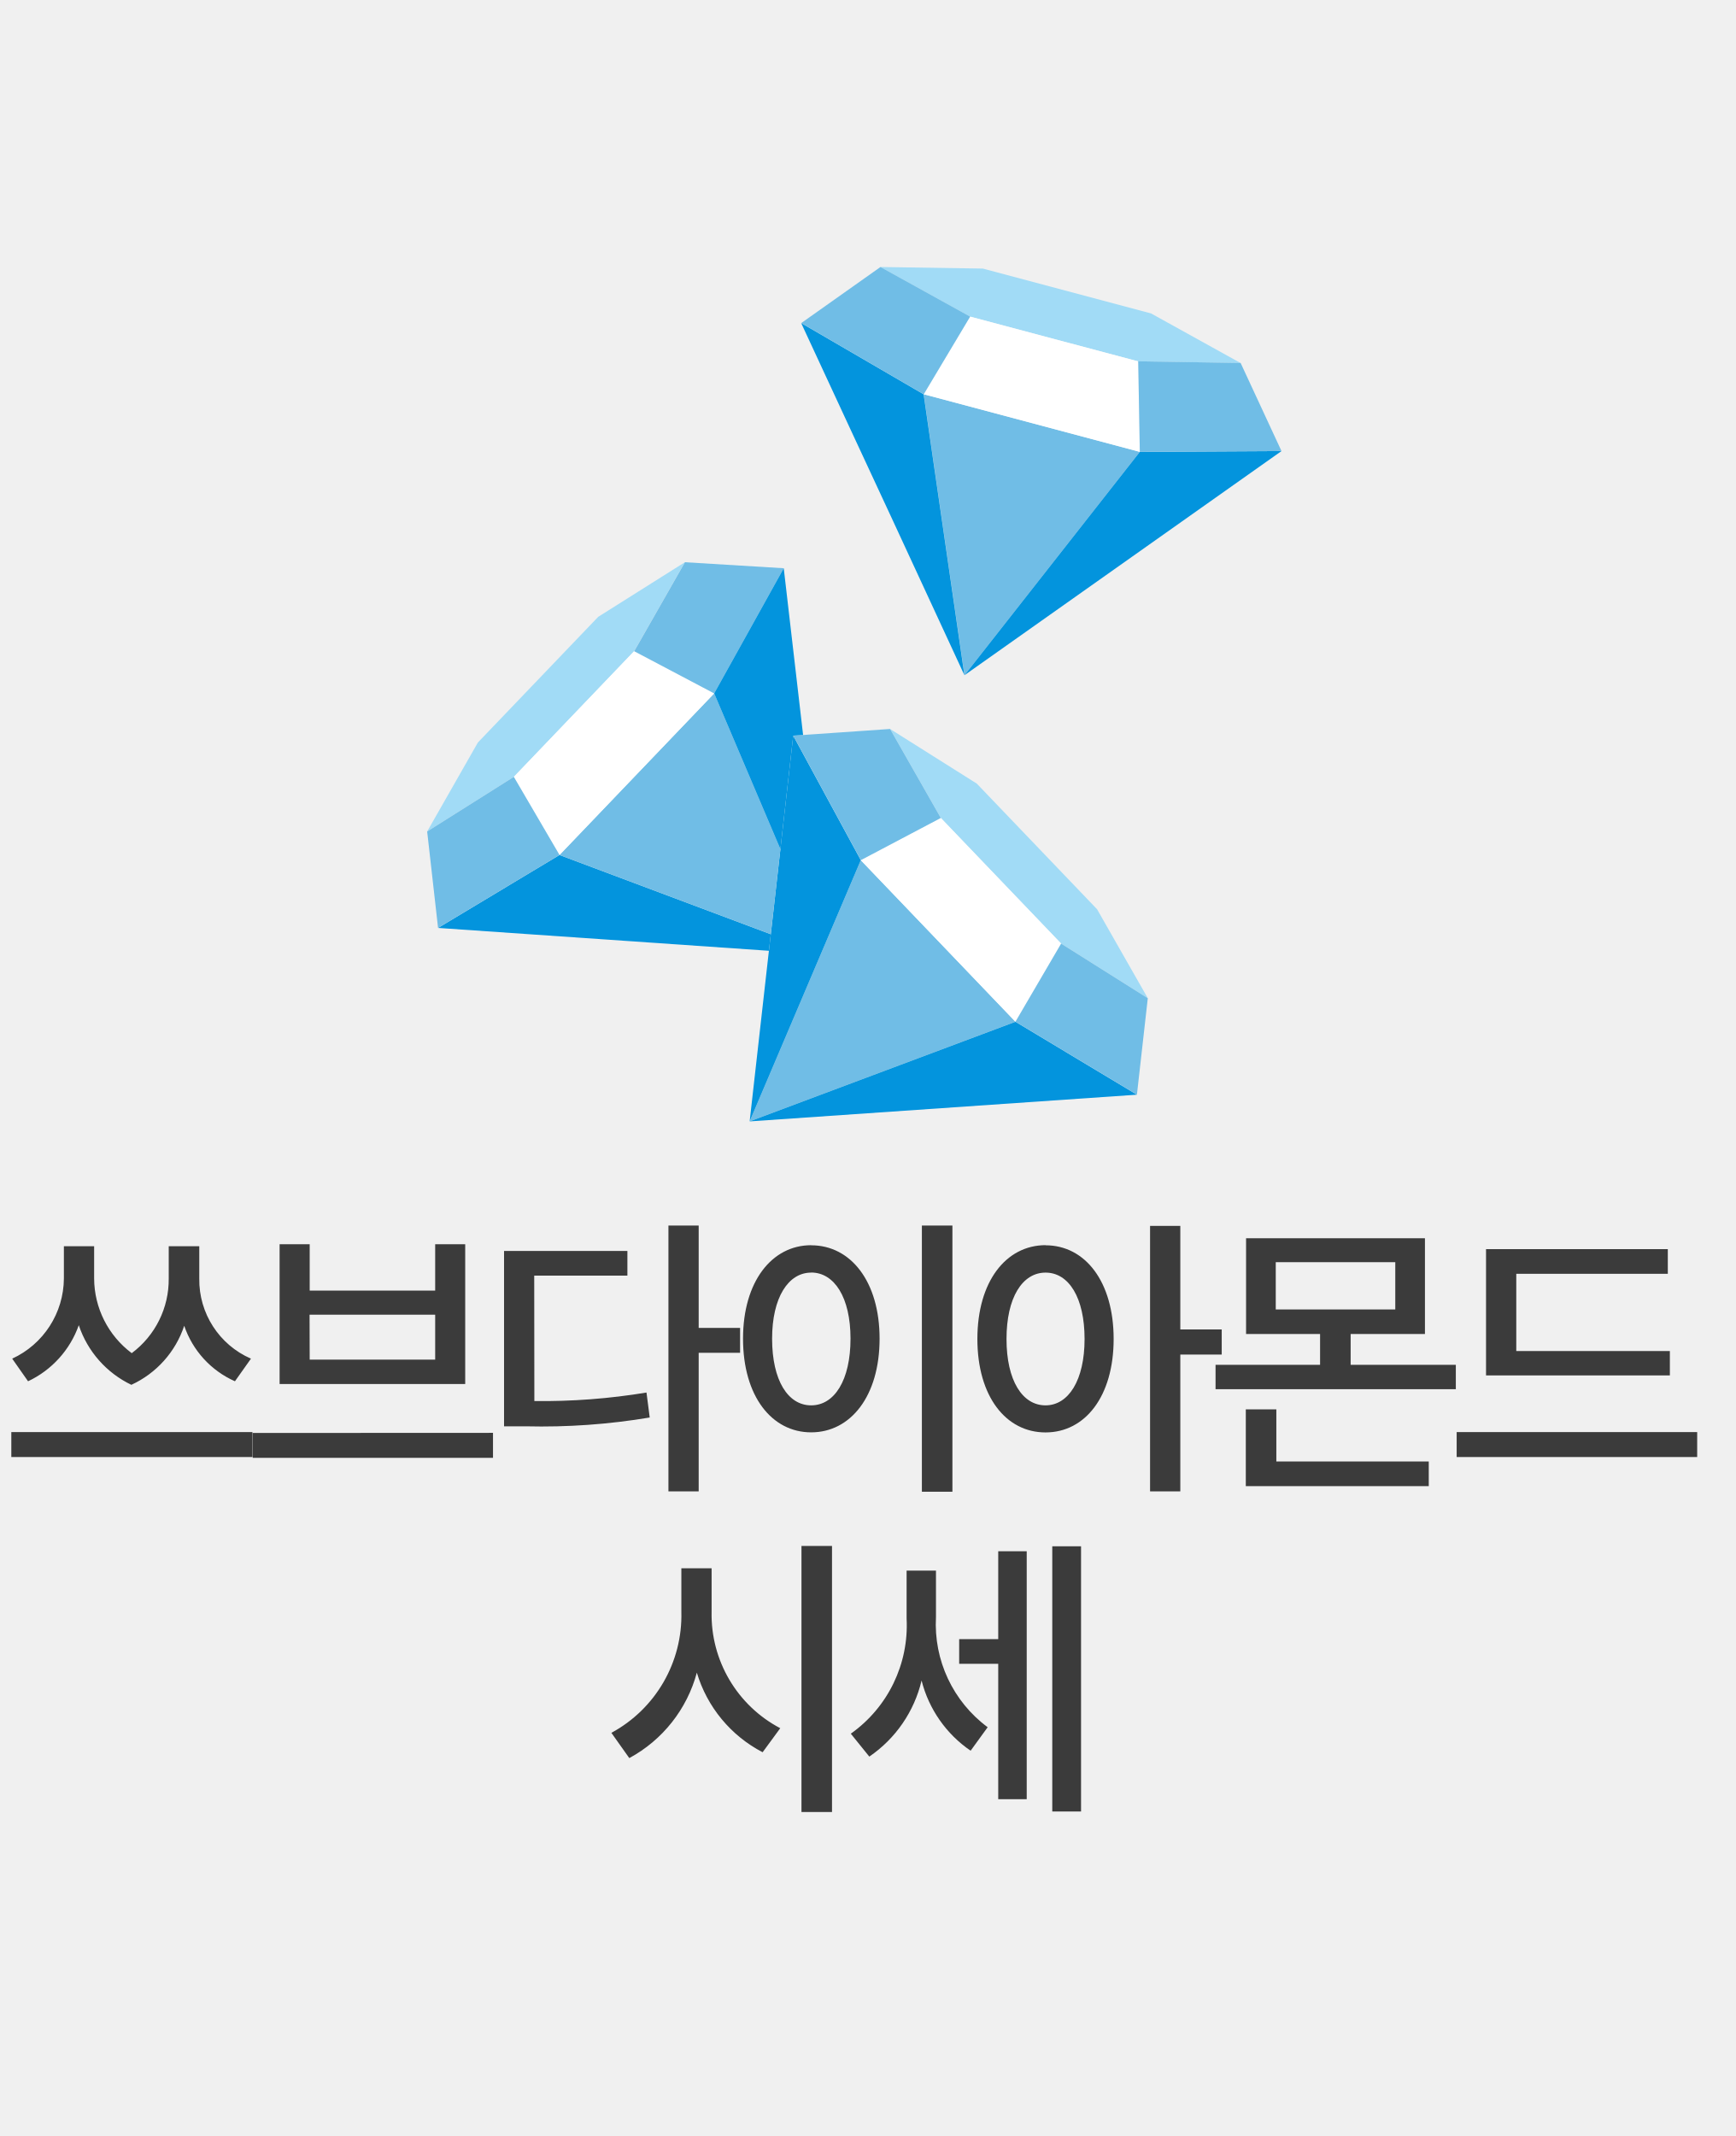
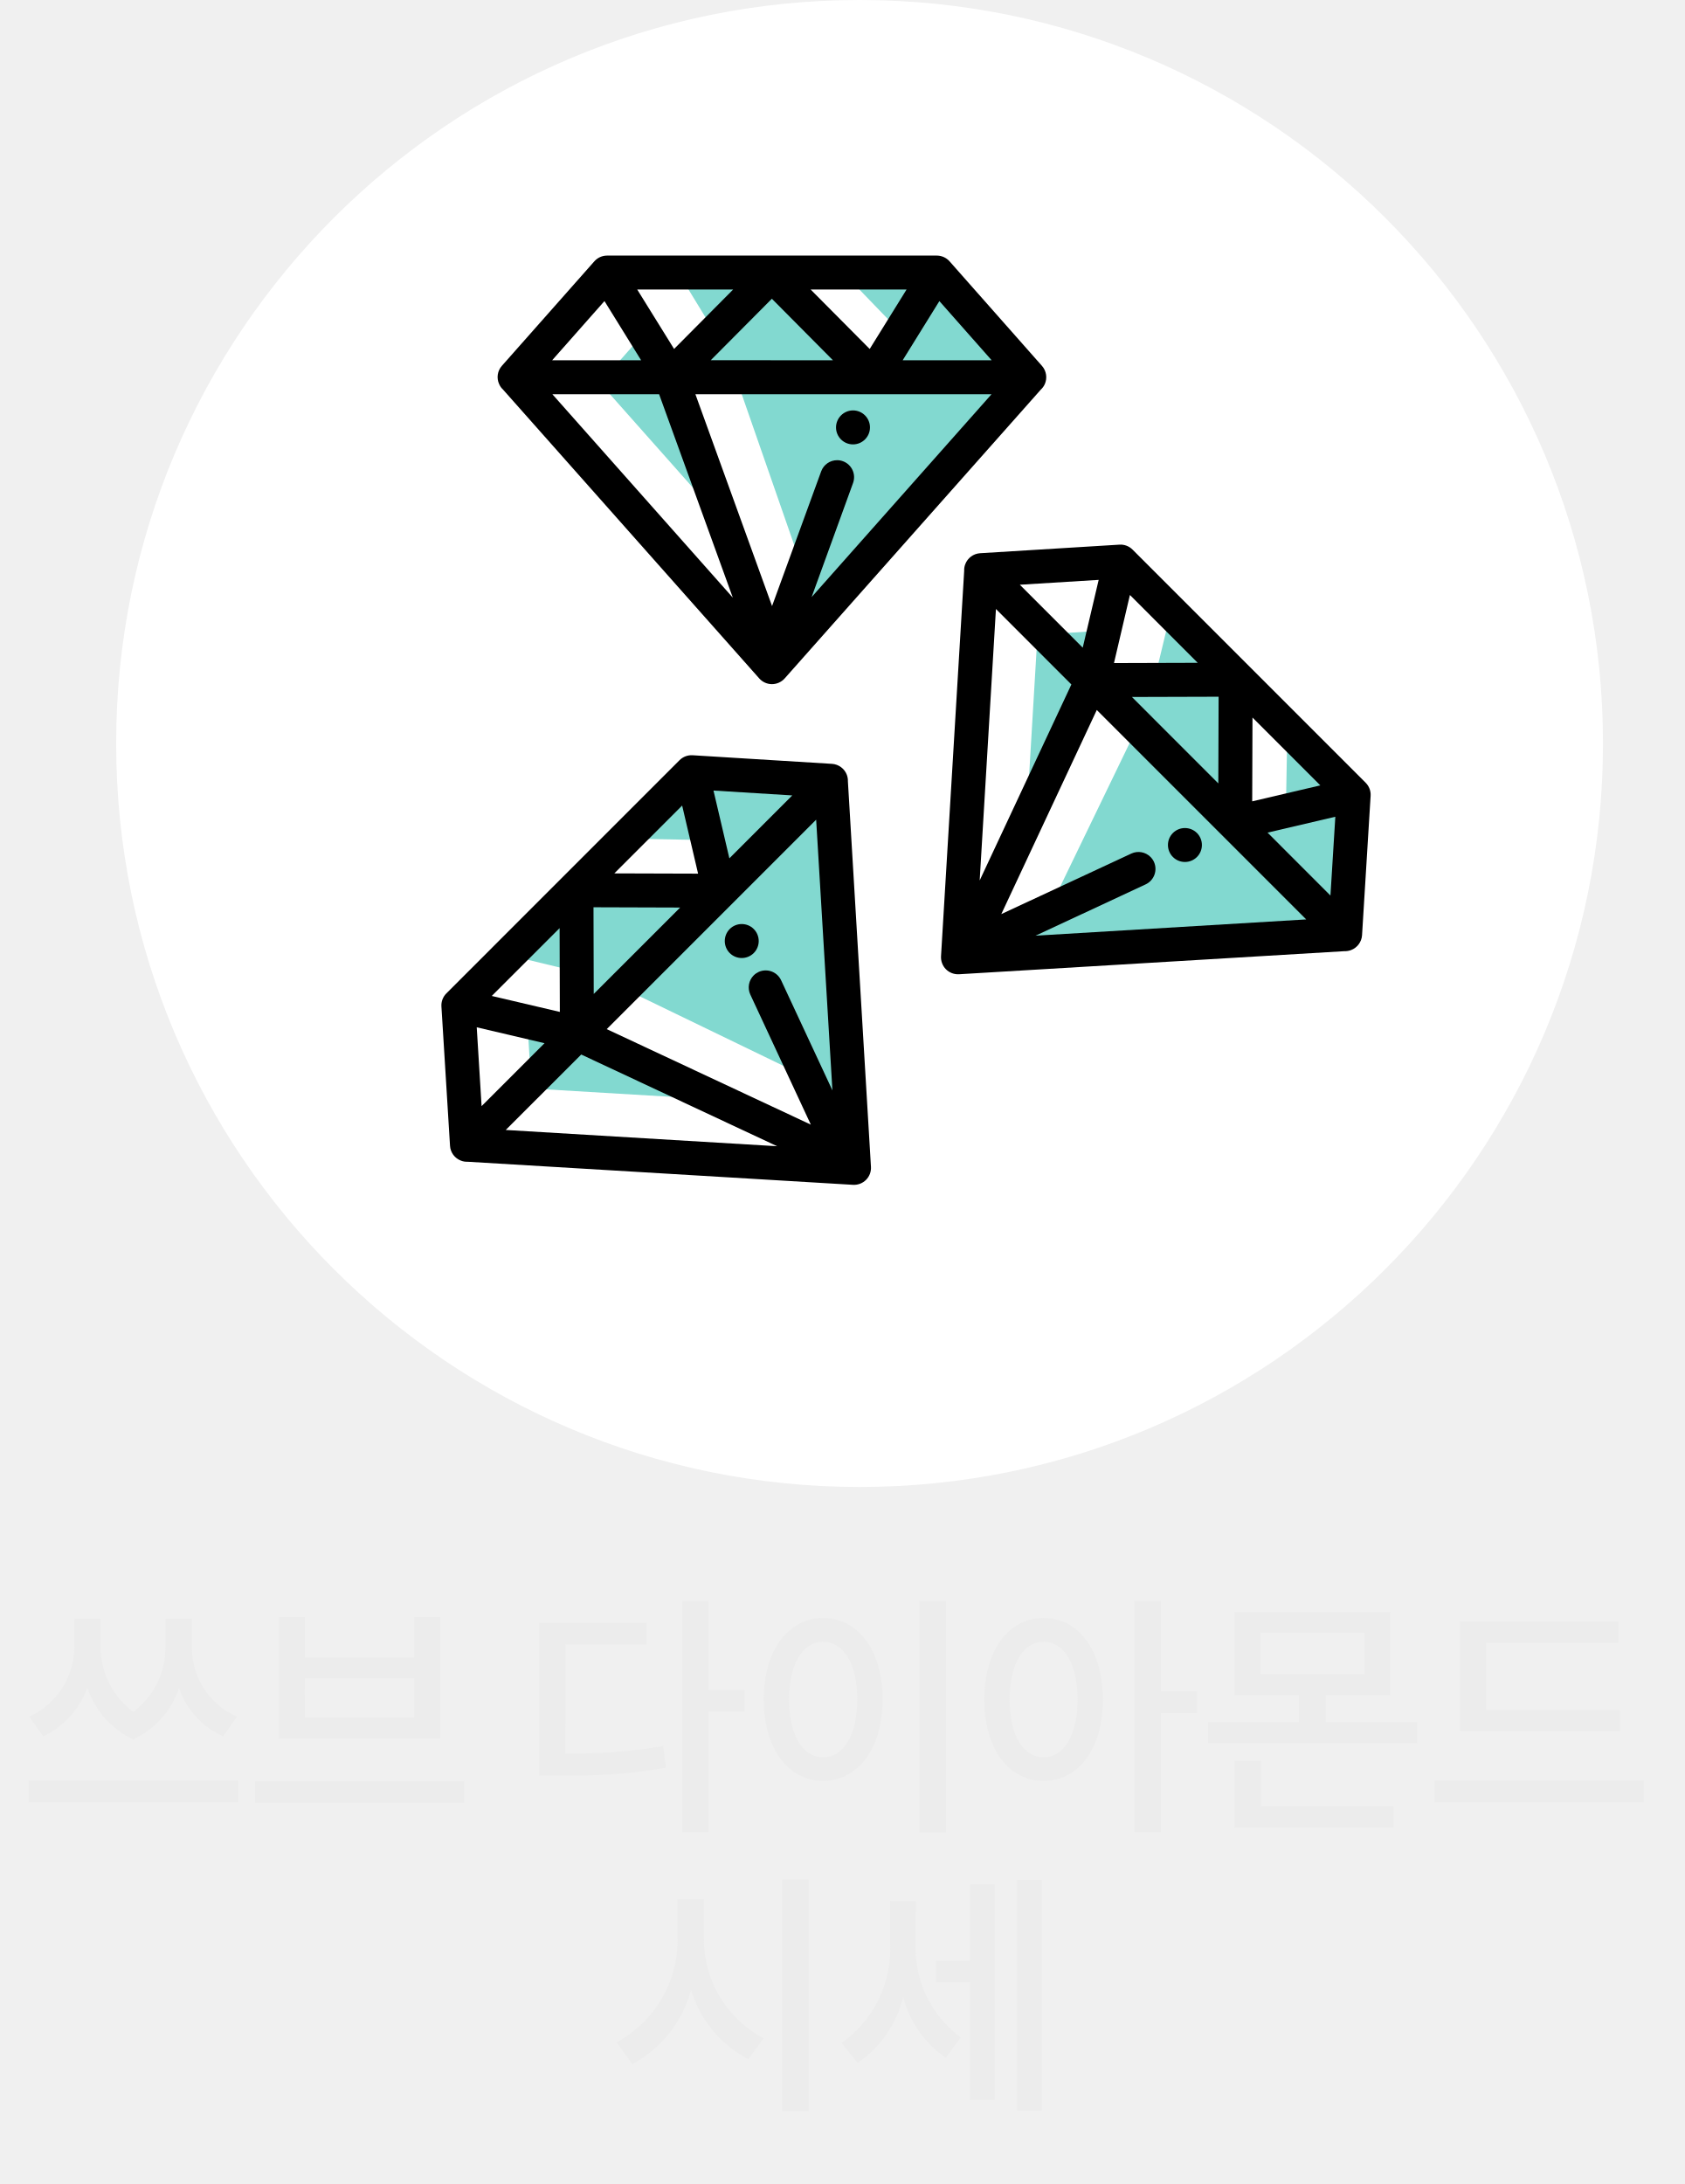
- <svg xmlns="http://www.w3.org/2000/svg" width="65" height="80" viewBox="0 0 65 80">
-   <g id="쓰브다이아몬드시세" transform="translate(-186 -454)">
-     <rect id="쓰브다이아몬드시세_영역" width="65" height="80" rx="20" transform="translate(186 454)" fill="#fff" opacity="0" />
-     <path id="패스_640" data-name="패스 640" d="M-22.6-4.114a3.222,3.222,0,0,1-1.936-3v-1.21h-1.144v1.21a3.443,3.443,0,0,1-1.386,2.794,3.51,3.51,0,0,1-1.408-2.794v-1.21h-1.133v1.21a3.329,3.329,0,0,1-1.936,3l.594.847a3.68,3.68,0,0,0,1.9-2.1,3.812,3.812,0,0,0,1.969,2.233A3.726,3.726,0,0,0-25.1-5.346a3.508,3.508,0,0,0,1.9,2.079Zm-8.976,2.75v.935h9.031v-.935Zm9.042.033V-.4h9v-.935ZM-21.527-8.4v5.236h6.952V-8.4H-15.7v1.738H-20.4V-8.4Zm1.122,2.64H-15.7v1.683H-20.4Zm8.415-1.463H-8.5v-.924h-4.62v6.567h.814a24.516,24.516,0,0,0,4.642-.33l-.121-.935a23.982,23.982,0,0,1-4.2.319Zm7.711,1.958H-5.83V-9.1H-6.963V.858H-5.83V-4.334h1.551ZM2.53-9.1V.869H3.674V-9.1Zm-4.147.737c-1.474,0-2.552,1.364-2.552,3.5,0,2.156,1.078,3.509,2.552,3.509S.946-2.706.946-4.862C.946-7-.132-8.36-1.617-8.36Zm0,1.023c.869,0,1.474.935,1.474,2.475,0,1.562-.605,2.5-1.474,2.5S-3.08-3.3-3.08-4.862C-3.08-6.4-2.475-7.337-1.617-7.337ZM7.161-2.365C6.292-2.365,5.7-3.3,5.7-4.851s.594-2.486,1.463-2.486S8.624-6.4,8.624-4.851,8.019-2.365,7.161-2.365Zm0-6C5.676-8.36,4.609-7,4.609-4.851s1.067,3.5,2.552,3.5,2.552-1.353,2.552-3.5S8.646-8.36,7.161-8.36Zm6.6,3.157H12.21V-9.086H11.077V.858H12.21V-4.268h1.551Zm2.046,2.992H14.663V.66h6.853V-.264H15.807Zm-.022-5.511h4.477v1.771H15.785ZM18.59-3.883V-5.038h2.783V-8.624h-6.7v3.586h2.772v1.155H13.53v.913h9v-.913ZM30.547-4.4H24.794V-7.293H30.47v-.924H23.661v4.73h6.886ZM22.561-1.364v.935H31.57v-.935Zm-27.907,5.1H-6.479V5.367A5,5,0,0,1-9.1,9.9l.671.946a5.163,5.163,0,0,0,2.53-3.2,4.959,4.959,0,0,0,2.464,2.981l.66-.9A4.812,4.812,0,0,1-5.346,5.367ZM-1.98,2.9v9.966H-.836V2.9Zm5.038.924h-1.1V5.62A4.969,4.969,0,0,1-.132,9.932l.693.858A4.787,4.787,0,0,0,2.519,7.941,4.531,4.531,0,0,0,4.356,10.57l.638-.88A4.8,4.8,0,0,1,3.058,5.565ZM5.39,6.39H3.927v.924H5.39v5.071H6.457V3.1H5.39ZM7.414,2.914v9.933H8.492V2.914Z" transform="translate(218 509)" fill="#3b3b3b" />
-     <g id="쓰브아이콘" transform="translate(-218.887 285.409)">
-       <g id="그룹_134" data-name="그룹 134">
-         <path id="패스_338" data-name="패스 338" d="M425.844,200.613l-4.549,2.732,12.392.856.071-.62Z" fill="#0394dd" />
-         <path id="패스_339" data-name="패스 339" d="M437.129,200.806l-4.163,9.785,9.957-3.734Z" fill="#70bde6" />
-         <path id="패스_340" data-name="패스 340" d="M433.758,203.581l-.071.62-.721,6.39,4.163-9.785-2.531-4.663-.48,4.252Z" fill="#0394dd" />
-         <path id="패스_341" data-name="패스 341" d="M433.758,203.581l.36-3.186-2.481-5.834-5.793,6.052Z" fill="#70bde6" />
-         <path id="패스_342" data-name="패스 342" d="M432.966,210.591l14.506-1-4.549-2.732Z" fill="#0394dd" />
-         <path id="패스_343" data-name="패스 343" d="M444.633,203.932l3.246,2.045-1.9-3.332-4.506-4.706-3.247-2.046,1.9,3.333Z" fill="#a1dbf6" />
-         <path id="패스_344" data-name="패스 344" d="M428.64,192.981l1.9-3.333-3.246,2.045-4.507,4.707-1.9,3.333,3.246-2.046Z" fill="#a1dbf6" />
-         <path id="패스_345" data-name="패스 345" d="M444.633,203.932l-4.507-4.706-3,1.58,5.794,6.051Z" fill="#fff" />
-         <path id="패스_346" data-name="패스 346" d="M440.126,199.226l-1.9-3.333-3.626.25,2.531,4.663Z" fill="#70bde6" />
-         <path id="패스_347" data-name="패스 347" d="M442.923,206.857l4.549,2.732.407-3.612-3.246-2.045Z" fill="#70bde6" />
-         <path id="패스_348" data-name="패스 348" d="M424.133,197.687l1.711,2.926,5.793-6.052-3-1.58Z" fill="#fff" />
-         <path id="패스_349" data-name="패스 349" d="M431.637,194.561l2.606-4.688-3.7-.225-1.9,3.333Z" fill="#70bde6" />
-         <path id="패스_350" data-name="패스 350" d="M425.844,200.613l-1.711-2.926-3.246,2.046.408,3.612Z" fill="#70bde6" />
-         <path id="패스_351" data-name="패스 351" d="M434.243,189.873l-2.606,4.688,2.481,5.834.48-4.252.37-.025Z" fill="#0394dd" />
-       </g>
-       <g id="그룹_135" data-name="그룹 135">
-         <path id="패스_352" data-name="패스 352" d="M439.486,183.357l1.528,10.522,6.566-8.364Z" fill="#70bde6" />
-         <path id="패스_353" data-name="패스 353" d="M438.047,187.479l.263.566,2.7,5.834-1.528-10.522-4.587-2.668,1.8,3.881Z" fill="#0394dd" />
-         <path id="패스_354" data-name="패스 354" d="M441.014,193.879l11.873-8.394-5.307.03Z" fill="#0394dd" />
-         <path id="패스_355" data-name="패스 355" d="M447.52,182.127l3.836.061L448,180.329l-6.3-1.679-3.838-.059,3.359,1.858Z" fill="#a1dbf6" />
-         <path id="패스_356" data-name="패스 356" d="M447.52,182.127l-6.295-1.678-1.739,2.908,8.094,2.158Z" fill="#fff" />
-         <path id="패스_357" data-name="패스 357" d="M441.225,180.449l-3.359-1.858-2.967,2.1,4.587,2.668Z" fill="#70bde6" />
-         <path id="패스_358" data-name="패스 358" d="M447.58,185.515l5.307-.03-1.531-3.3-3.836-.061Z" fill="#70bde6" />
-       </g>
+ <svg xmlns="http://www.w3.org/2000/svg" width="72.5" height="94" viewBox="0 0 72.5 94">
+   <defs>
+     <style>.a{fill:none;opacity:0.5;}.b{fill:#ececec;}.c{fill:#fff;}.d{fill:#82d9d0;}</style>
+   </defs>
+   <g transform="translate(-186 -463)">
+     <rect class="a" width="72.5" height="94" transform="translate(186 463)" />
+     <path class="b" d="M-25.8-4.114a3.222,3.222,0,0,1-1.936-3v-1.21h-1.144v1.21a3.443,3.443,0,0,1-1.386,2.794,3.51,3.51,0,0,1-1.408-2.794v-1.21H-32.8v1.21a3.329,3.329,0,0,1-1.936,3l.594.847a3.68,3.68,0,0,0,1.9-2.1,3.812,3.812,0,0,0,1.969,2.233,3.726,3.726,0,0,0,1.98-2.211,3.508,3.508,0,0,0,1.9,2.079Zm-8.976,2.75v.935h9.031v-.935Zm9.757.033V-.4h9v-.935ZM-24-8.4v5.236h6.952V-8.4h-1.122v1.738H-22.88V-8.4Zm1.122,2.64h4.708v1.683H-22.88Zm11.22-1.463h3.487v-.924h-4.62v6.567h.814a24.516,24.516,0,0,0,4.642-.33l-.121-.935a23.982,23.982,0,0,1-4.2.319Zm7.711,1.958H-5.5V-9.1H-6.633V.858H-5.5V-4.334h1.551ZM3.575-9.1V.869H4.719V-9.1ZM-.572-8.36c-1.474,0-2.552,1.364-2.552,3.5,0,2.156,1.078,3.509,2.552,3.509S1.991-2.706,1.991-4.862C1.991-7,.913-8.36-.572-8.36Zm0,1.023C.3-7.337.9-6.4.9-4.862.9-3.3.3-2.365-.572-2.365s-1.463-.935-1.463-2.5C-2.035-6.4-1.43-7.337-.572-7.337ZM8.921-2.365c-.869,0-1.463-.935-1.463-2.486s.594-2.486,1.463-2.486,1.463.935,1.463,2.486S9.779-2.365,8.921-2.365Zm0-6C7.436-8.36,6.369-7,6.369-4.851s1.067,3.5,2.552,3.5,2.552-1.353,2.552-3.5S10.406-8.36,8.921-8.36Zm6.6,3.157H13.97V-9.086H12.837V.858H13.97V-4.268h1.551Zm2.761,2.992H17.138V.66h6.853V-.264H18.282ZM18.26-7.722h4.477v1.771H18.26Zm2.805,3.839V-5.038h2.783V-8.624h-6.7v3.586h2.772v1.155H16v.913h9v-.913ZM33.737-4.4H27.984V-7.293H33.66v-.924H26.851v4.73h6.886ZM25.751-1.364v.935H34.76v-.935ZM-5.7,3.739H-6.836V5.367A5,5,0,0,1-9.455,9.9l.671.946a5.163,5.163,0,0,0,2.53-3.2,4.959,4.959,0,0,0,2.464,2.981l.66-.9A4.812,4.812,0,0,1-5.7,5.367ZM-2.337,2.9v9.966h1.144V2.9Zm5.753.924h-1.1V5.62A4.969,4.969,0,0,1,.225,9.932l.693.858A4.787,4.787,0,0,0,2.877,7.941,4.531,4.531,0,0,0,4.714,10.57l.638-.88A4.8,4.8,0,0,1,3.415,5.565ZM5.747,6.39H4.285v.924H5.747v5.071H6.815V3.1H5.747ZM7.772,2.914v9.933H8.849V2.914Z" transform="translate(222 541)" />
+     <g transform="translate(1066.506 242.876)">
+       <circle class="c" cx="32" cy="32" r="32" transform="translate(-875.506 220.124)" />
+       <path class="d" d="M-855.433,258.057h0l-3.178,3.178.638.154,2.613.631.043,2.293,1.234-1.234.412-.412,4.494-4.494-4.38-.081Z" />
+       <path class="d" d="M-857.831,263.707l.181,2.937,2.331-2.33Z" />
+       <path class="d" d="M-855.318,264.314l-2.64,2.64,9.232.55-6.592-3.189Z" />
+       <path class="d" d="M-844.415,253.409l-4.763,4.764-4.494,4.493,8.707,4.212.423.874.987.059Z" />
+       <path class="d" d="M-853.593,256.218l3.962.071.453,1.883,4.764-4.763-6-.37Z" />
+       <path d="M-844.694,253l-6-.37a.734.734,0,0,0-.562.213l-10.036,10.037a.729.729,0,0,0-.213.562l.37,6a.73.73,0,0,0,.47.636.7.7,0,0,0,.291.048l16.585.993a.733.733,0,0,0,.561-.213.729.729,0,0,0,.212-.56l-.992-16.586a.753.753,0,0,0-.047-.29A.735.735,0,0,0-844.694,253Zm-1.708,1.359-2.708,2.708-.684-2.917Zm-.481,7.956a.732.732,0,0,0-.97-.357.742.742,0,0,0-.211.147.732.732,0,0,0-.146.823l2.606,5.6-8.785-4.11,9.014-9.015.7,11.652Zm-7.18-4.6,2.92-2.92.686,2.931Zm-.886,5.189-.01-3.731,3.73.012Zm-.538,2.607,8.434,3.947-11.683-.7Zm-3.851-2.521,2.92-2.919.01,3.606Zm2.271,2.034-2.709,2.708-.209-3.393Z" />
+       <path d="M-849.095,260.109a.735.735,0,0,0,0,1.035.732.732,0,0,0,1.034,0,.733.733,0,0,0,0-1.035A.732.732,0,0,0-849.095,260.109Z" />
+       <path class="d" d="M-826.931,249.637h0l-3.178-3.179-.154.639-.631,2.613-2.293.042,1.234,1.234.412.411,4.494,4.494.081-4.38Z" />
+       <path class="d" d="M-832.581,247.24l-2.937.182,2.33,2.33Z" />
+       <path class="d" d="M-833.188,249.752l-2.64-2.64-.55,9.232,3.189-6.592Z" />
+       <path class="d" d="M-822.283,260.656l-4.764-4.763-4.493-4.494-4.212,8.708-.874.423-.059.986Z" />
+       <path class="d" d="M-825.092,251.478l-.071,3.962-1.883.452,4.763,4.764.37-6Z" />
+       <path d="M-821.877,260.377l.369-6a.733.733,0,0,0-.213-.563l-10.036-10.036a.728.728,0,0,0-.563-.212l-6,.369a.731.731,0,0,0-.636.471.7.7,0,0,0-.047.29L-840,261.282a.74.74,0,0,0,.213.561.74.74,0,0,0,.561.213l16.586-.993a.75.75,0,0,0,.289-.047A.736.736,0,0,0-821.877,260.377Zm-1.36-1.708-2.708-2.709,2.918-.683Zm-7.956-.481a.734.734,0,0,0,.358-.97.731.731,0,0,0-.148-.211.731.731,0,0,0-.822-.147l-5.6,2.607,4.11-8.785,9.015,9.014-11.651.7Zm4.6-7.181,2.92,2.92-2.932.687Zm-5.19-.885,3.732-.011-.013,3.731Zm-2.606-.538-3.947,8.435.7-11.684Zm2.52-3.852,2.919,2.92-3.605.011ZM-833.9,248l-2.708-2.709,3.394-.209Z" />
+       <path d="M-828.984,255.976a.734.734,0,0,0-1.034,0,.732.732,0,0,0,0,1.034.732.732,0,0,0,1.034,0A.732.732,0,0,0-828.984,255.976Z" />
+       <path class="d" d="M-846.819,231.855h-4.495l.342.561,1.4,2.294-1.591,1.651h8.683l-3.04-3.154Z" />
+       <path class="d" d="M-852.51,234.155l-1.948,2.206h3.3Z" />
+       <path class="d" d="M-851.162,236.36H-854.9l6.139,6.917-2.406-6.917Z" />
+       <path class="d" d="M-835.741,236.36h-13.092l3.179,9.135-.319.917.656.739Z" />
+       <path class="d" d="M-844.217,231.856l2.751,2.852-1.012,1.651h6.737l-3.982-4.506Z" />
+       <path d="M-835.651,235.876l-3.982-4.505a.737.737,0,0,0-.549-.247h-14.193a.732.732,0,0,0-.548.248l-3.982,4.5a.727.727,0,0,0-.116.783.71.71,0,0,0,.17.239l11.027,12.43a.733.733,0,0,0,.547.246.737.737,0,0,0,.547-.246l11.025-12.43a.725.725,0,0,0,.172-.238A.735.735,0,0,0-835.651,235.876Zm-2.17-.247h-3.829l1.579-2.546Zm-5.966,5.285a.731.731,0,0,0-.433-.938.711.711,0,0,0-.253-.045.732.732,0,0,0-.685.478l-2.115,5.8-3.3-9.118h12.748l-7.745,8.732Zm-1.825-8.329h4.129l-1.587,2.559Zm-4.3,3.043,2.631-2.646,2.629,2.648Zm-2.223,1.463,3.173,8.756-7.768-8.756Zm-.942-4.506h4.129l-2.542,2.558Zm.168,3.045h-3.83l2.252-2.548Z" />
+       <path d="M-843.789,237.788a.735.735,0,0,0-.731.733.732.732,0,0,0,.731.73.732.732,0,0,0,.731-.731A.732.732,0,0,0-843.789,237.788Z" />
    </g>
  </g>
</svg>
